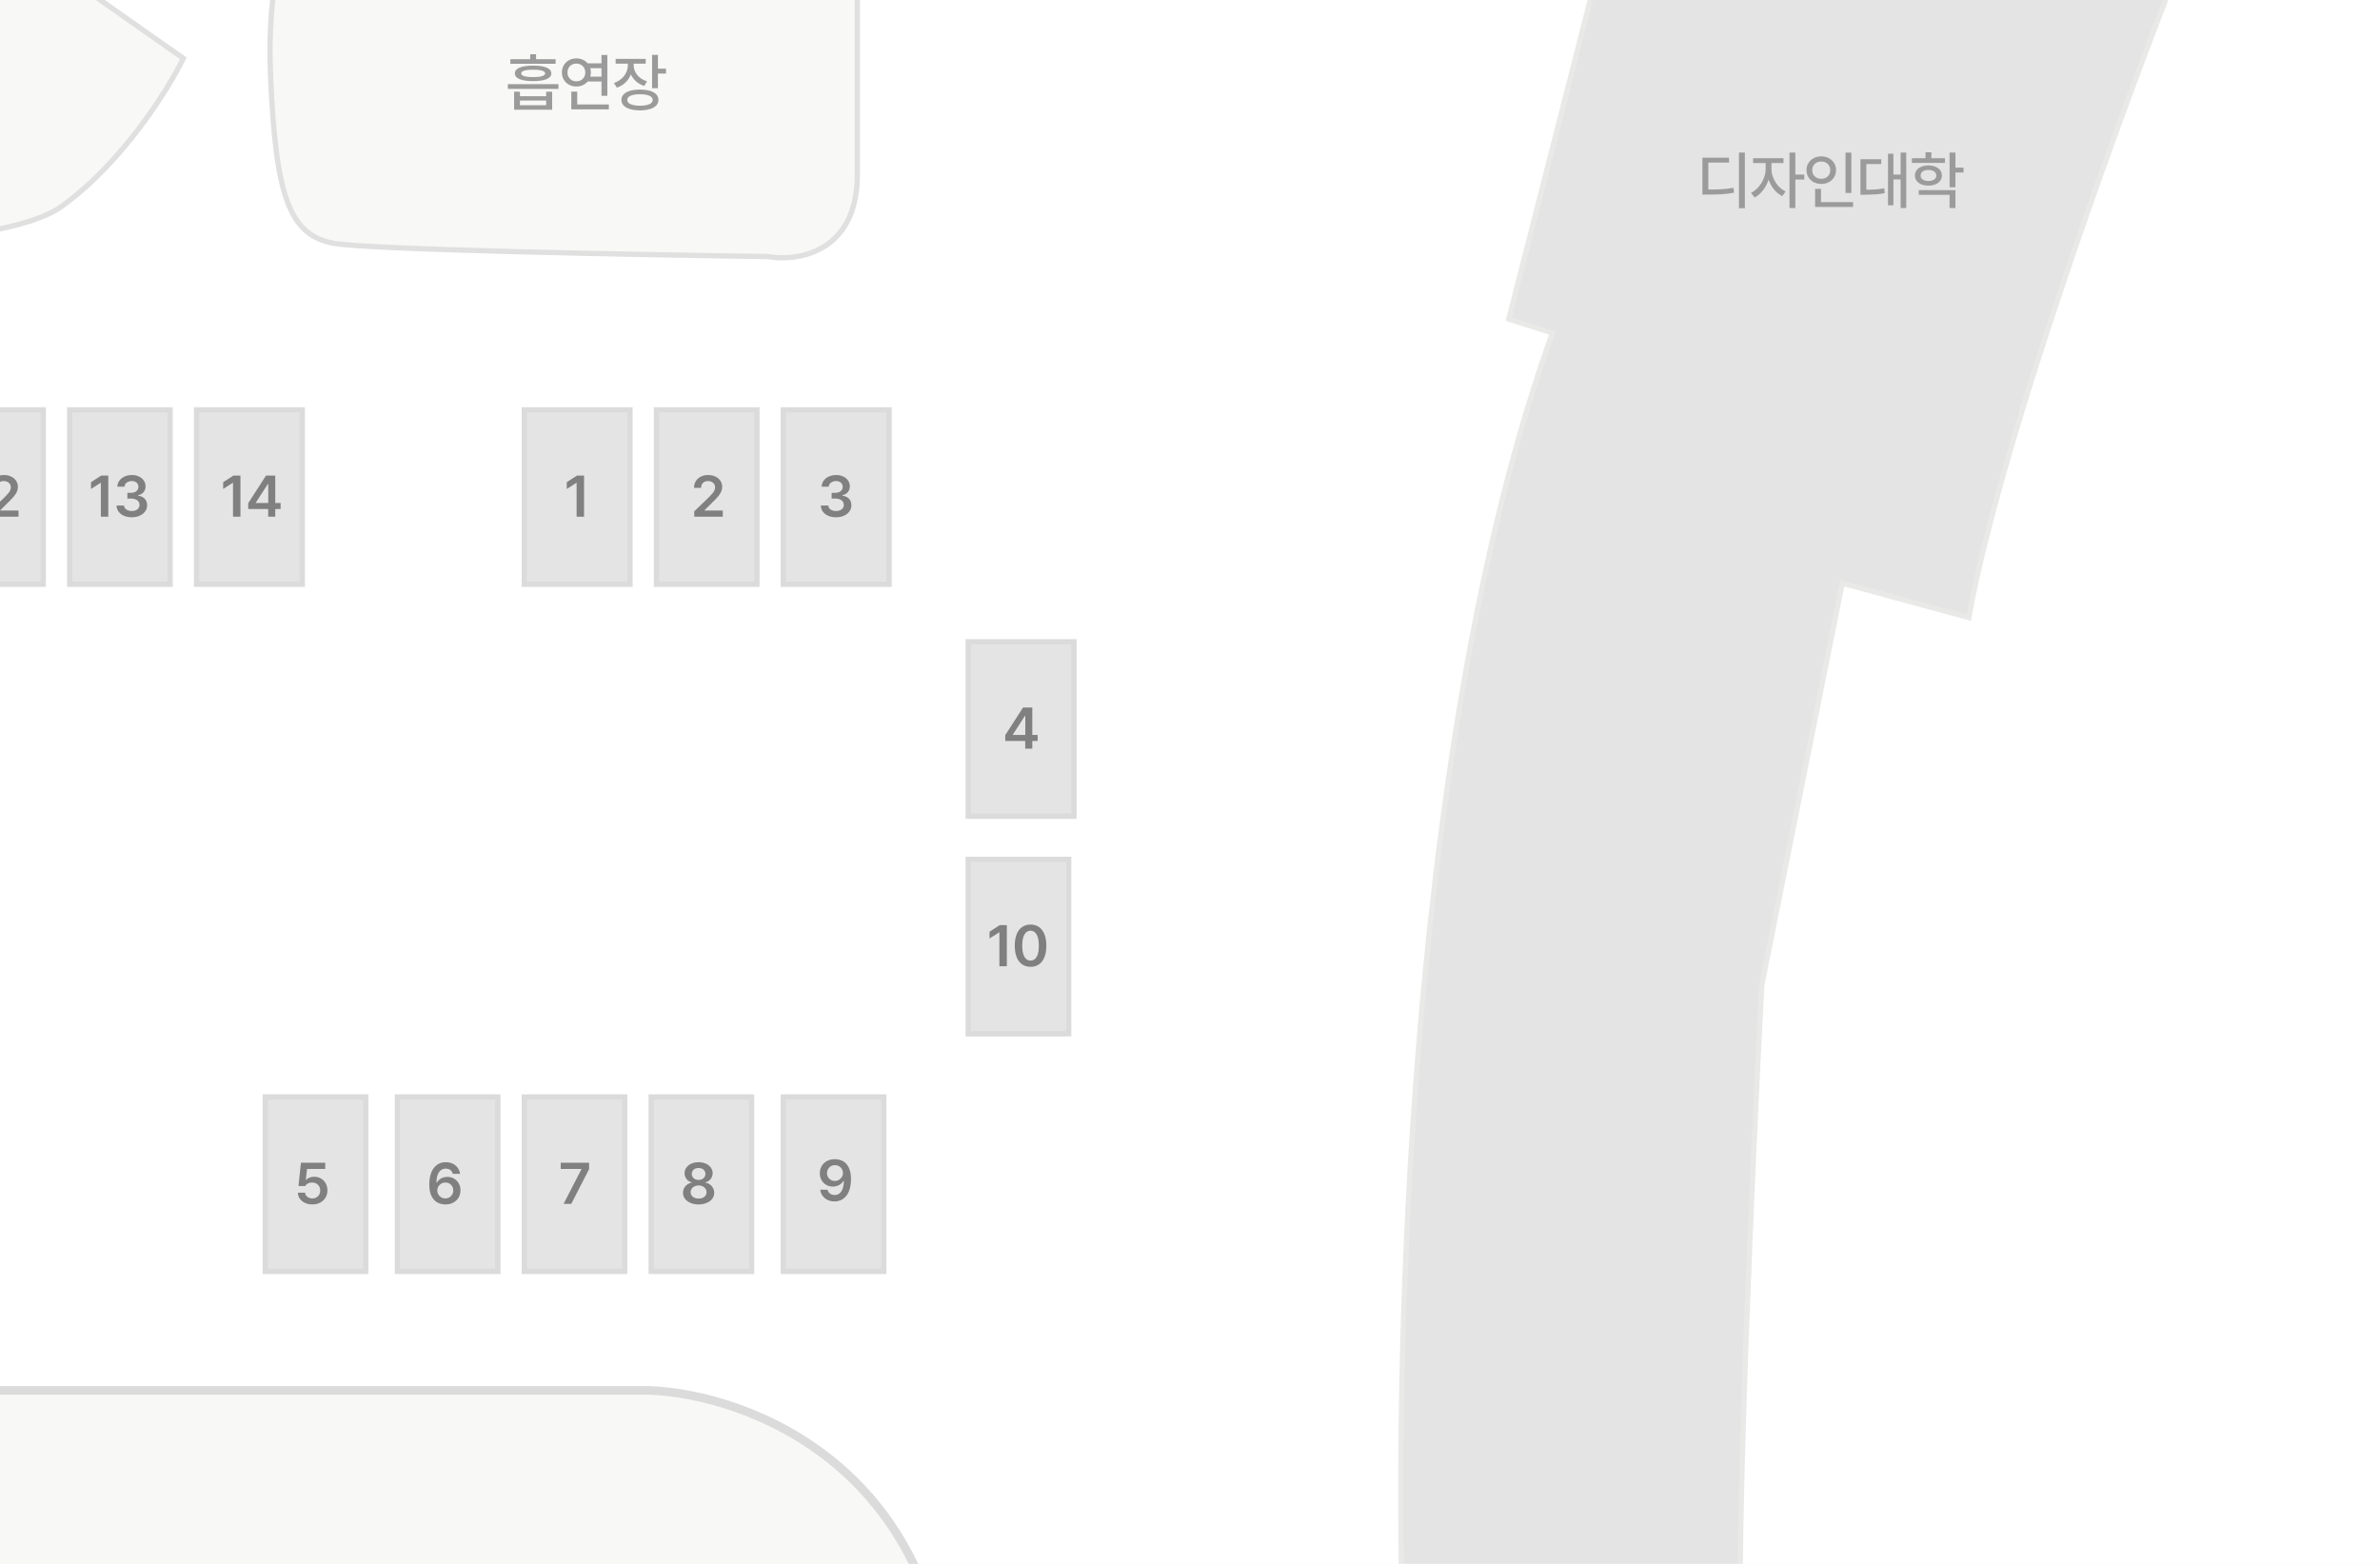
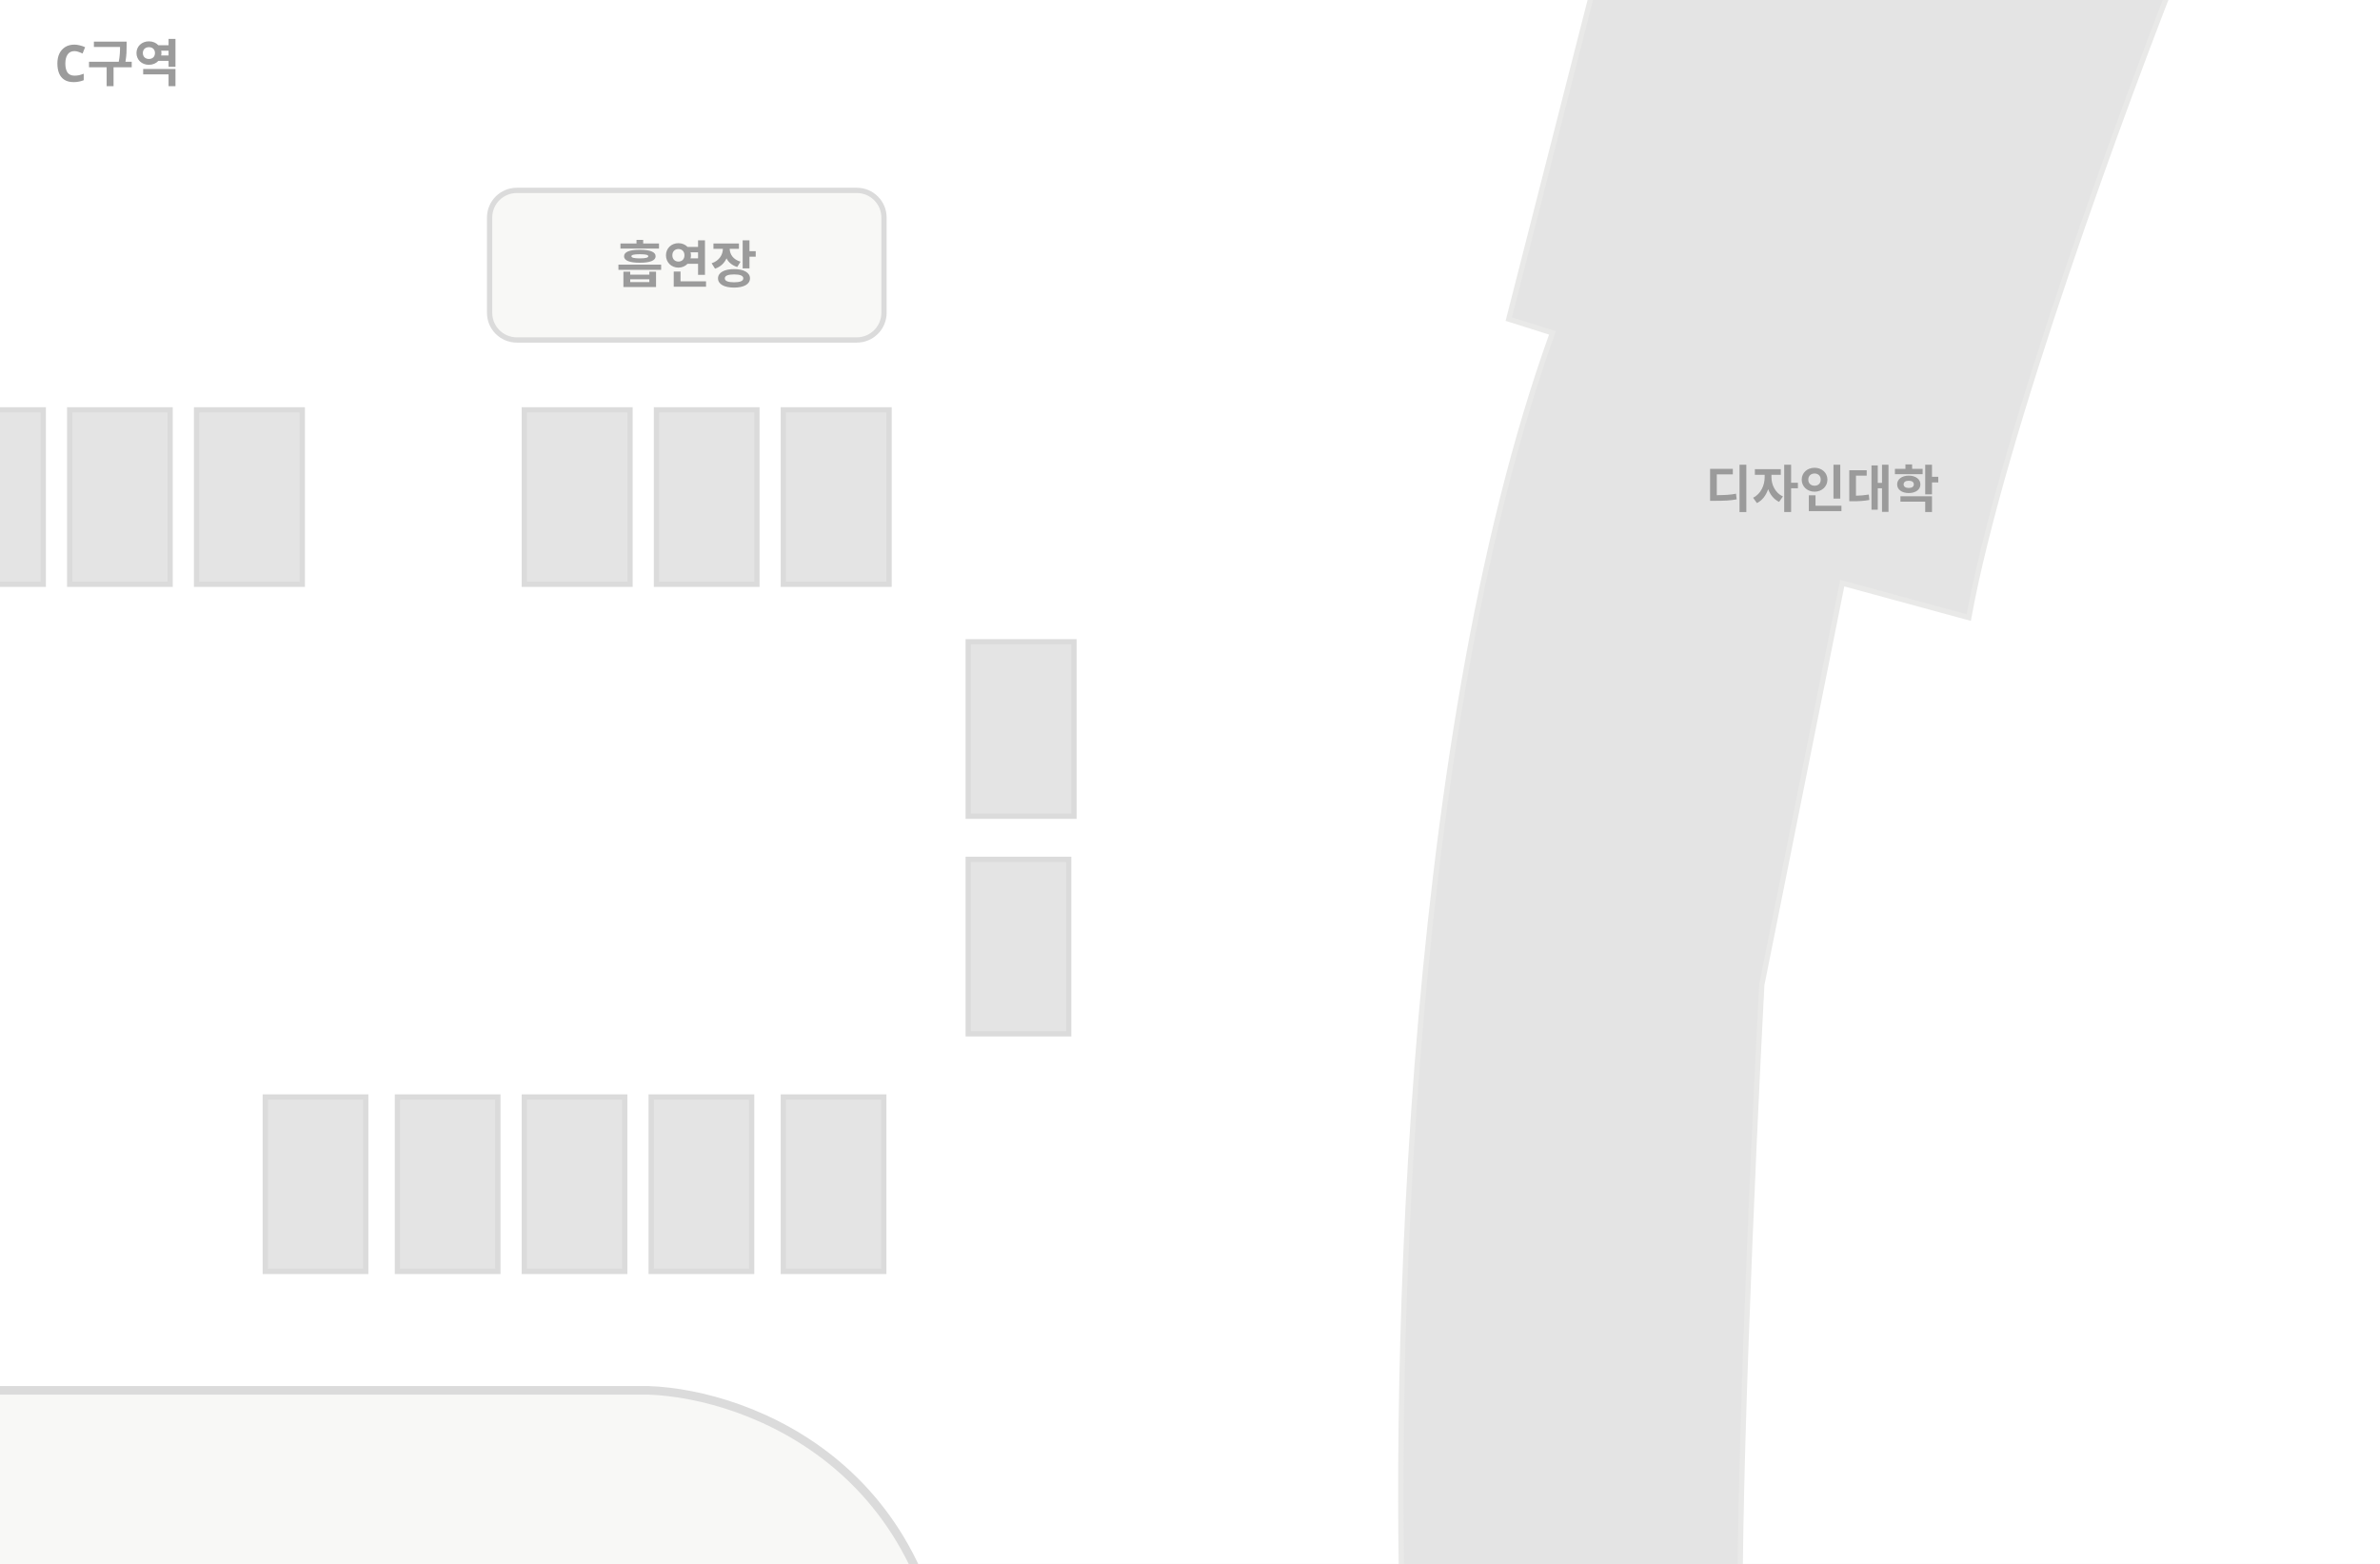
<svg xmlns="http://www.w3.org/2000/svg" width="350" height="230" viewBox="0 0 350 230" fill="none">
+   <defs>
+     <style>
+       .booth-fill { fill: #E4E4E4; stroke: #DBDBDB; stroke-width: 0.777; }
+       g.is-active .booth-fill { fill: #0B89FF; stroke: #0B89FF; stroke-width: 1.1; }
+       .booth-label { fill: #808080; font-size: 9px; font-weight: 700; font-family: system-ui, sans-serif; pointer-events: none; }
+       g.is-active .booth-label { fill: #FFFFFF; }
+       .area-label { fill: #9B9B9B; font-size: 7.5px; font-weight: 600; font-family: system-ui, sans-serif; pointer-events: none; }
+       .landmark-fill { fill: #F8F8F6; stroke: #DBDBDB; stroke-width: 0.777; }
+     </style>
+   </defs>
  <rect width="350" height="230" fill="white" />
-   <mask id="mask0_917_5080" style="mask-type:alpha" maskUnits="userSpaceOnUse" x="0" y="0" width="350" height="230">
-     <rect width="350" height="230" fill="#D9D9D9" />
-   </mask>
-   <g mask="url(#mask0_917_5080)">
-     <path d="M-198.483 50.947H-217.141C-207.034 0.416 -210.144 -48.949 -212.865 -74.992C-215.042 -95.826 -215.068 -107.253 -214.808 -110.363C-209.522 -145.812 -176.068 -154.675 -160.002 -154.675C-78.764 -158.95 86.977 -167.579 100.037 -167.89C113.098 -168.201 117.399 -152.731 117.918 -144.957C121.649 -130.342 111.18 -126.947 105.479 -127.077L109.366 -115.805L-1.413 -110.363C14.757 -89.529 16.467 -64.626 15.301 -54.779H-4.134V-36.51L-24.346 -39.62L-30.565 -22.128L-19.682 -14.743C-27.456 -0.128 -38.728 10.263 -43.392 13.632C-75.421 43.484 -127.999 35.399 -150.284 27.625L-165.444 38.509L-198.483 41.618V50.947Z" fill="#F8F8F6" stroke="#DBDBDB" stroke-width="0.777" />
-     <path d="M9.082 30.346C0.065 36.876 -36.913 36.695 -54.275 35.788C-43.521 24.904 -20.381 1.116 -13.851 -6.969C-7.321 -15.054 1.309 -10.338 4.807 -6.969L26.963 8.579C24.76 13.114 18.1 23.816 9.082 30.346Z" fill="#F8F8F6" stroke="#E0E0E0" stroke-width="0.777" />
-     <path d="M43.675 -12.411L88.375 -72.271L94.983 -81.988C100.27 -88.207 109.106 -87.948 112.864 -87.041C123.436 -87.041 126.079 -80.822 126.079 -77.712V25.681C126.079 37.187 117.269 38.508 112.864 37.731C93.817 37.472 54.403 36.72 49.117 35.788C42.509 34.621 40.565 28.791 39.788 11.3C39.166 -2.694 42.12 -10.338 43.675 -12.411Z" fill="#F8F8F6" stroke="#E0E0E0" stroke-width="0.777" />
-     <rect x="39.014" y="161.337" width="14.771" height="25.654" fill="#E4E4E4" stroke="#DBDBDB" stroke-width="0.777" />
-     <rect x="58.447" y="161.337" width="14.771" height="25.654" fill="#E4E4E4" stroke="#DBDBDB" stroke-width="0.777" />
-     <rect x="77.103" y="161.337" width="14.771" height="25.654" fill="#E4E4E4" stroke="#DBDBDB" stroke-width="0.777" />
-     <rect x="95.762" y="161.337" width="14.771" height="25.654" fill="#E4E4E4" stroke="#DBDBDB" stroke-width="0.777" />
-     <rect x="115.197" y="161.337" width="14.771" height="25.654" fill="#E4E4E4" stroke="#DBDBDB" stroke-width="0.777" />
-     <rect x="142.389" y="126.389" width="14.771" height="25.654" fill="#E4E4E4" stroke="#DBDBDB" stroke-width="0.777" />
-     <rect x="-9.186" y="60.276" width="15.548" height="25.654" fill="#E4E4E4" stroke="#DBDBDB" stroke-width="0.777" />
-     <rect x="10.248" y="60.276" width="14.771" height="25.654" fill="#E4E4E4" stroke="#DBDBDB" stroke-width="0.777" />
-     <rect x="28.906" y="60.276" width="15.548" height="25.654" fill="#E4E4E4" stroke="#DBDBDB" stroke-width="0.777" />
-     <rect x="77.103" y="60.276" width="15.548" height="25.654" fill="#E4E4E4" stroke="#DBDBDB" stroke-width="0.777" />
-     <rect x="96.541" y="60.276" width="14.771" height="25.654" fill="#E4E4E4" stroke="#DBDBDB" stroke-width="0.777" />
-     <rect x="115.197" y="60.276" width="15.548" height="25.654" fill="#E4E4E4" stroke="#DBDBDB" stroke-width="0.777" />
-     <rect x="142.389" y="94.389" width="15.548" height="25.654" fill="#E4E4E4" stroke="#DBDBDB" stroke-width="0.777" />
-     <path d="M333.493 -77.336L292.23 -103C283.571 -94.355 259.76 -41.767 248.937 -16.554L239.128 -20.606L221.879 46.93L228.305 48.956C206.117 110.278 204.629 208.228 206.659 249.538L231.011 247.174V254.603H250.29V245.148H256.039C255.228 226.778 257.731 170.633 259.083 144.857L270.921 85.763L289.524 90.828C294.394 64.084 312.523 14.85 320.979 -6.424L303.053 -14.19C309.547 -33.641 326.052 -64.392 333.493 -77.336Z" fill="#E4E4E4" stroke="#E9E9E8" stroke-width="0.777" />
-     <path d="M256.598 30.621H255.728V22.436H256.598V30.621ZM251.032 27.875C251.934 27.878 252.666 27.863 253.227 27.829C253.789 27.796 254.354 27.727 254.922 27.624L255.004 28.344C254.418 28.45 253.832 28.523 253.246 28.563C252.663 28.599 251.925 28.617 251.032 28.617H250.353V27.875H251.032ZM254.266 23.912H251.223V28.157H250.353V23.197H254.266V23.912ZM260.337 24.846C260.337 25.426 260.238 25.995 260.041 26.554C259.843 27.113 259.567 27.612 259.212 28.052C258.86 28.493 258.465 28.822 258.027 29.041L257.508 28.362C257.912 28.165 258.276 27.878 258.601 27.501C258.929 27.122 259.186 26.7 259.371 26.235C259.556 25.767 259.651 25.304 259.654 24.846V23.634H260.337V24.846ZM260.51 24.846C260.507 25.277 260.593 25.711 260.77 26.148C260.946 26.583 261.192 26.979 261.508 27.337C261.826 27.692 262.188 27.966 262.592 28.157L262.104 28.836C261.658 28.626 261.262 28.314 260.915 27.898C260.572 27.478 260.303 27.003 260.109 26.472C259.918 25.94 259.822 25.398 259.822 24.846V23.634H260.51V24.846ZM262.282 23.976H257.813V23.265H262.282V23.976ZM264.022 30.599H263.161V22.436H264.022V30.599ZM265.338 26.408H263.826V25.679H265.338V26.408ZM272.261 28.38H271.4V22.445H272.261V28.38ZM272.507 30.439H266.927V29.724H272.507V30.439ZM267.793 29.984H266.927V27.779H267.793V29.984ZM267.834 22.996C268.241 22.996 268.609 23.083 268.94 23.256C269.271 23.429 269.531 23.669 269.719 23.976C269.911 24.282 270.006 24.63 270.006 25.019C270.006 25.41 269.911 25.761 269.719 26.071C269.531 26.378 269.271 26.617 268.94 26.791C268.609 26.964 268.241 27.05 267.834 27.05C267.427 27.05 267.058 26.964 266.727 26.791C266.399 26.617 266.139 26.378 265.948 26.071C265.757 25.761 265.661 25.41 265.661 25.019C265.661 24.63 265.757 24.282 265.948 23.976C266.139 23.669 266.399 23.429 266.727 23.256C267.058 23.083 267.427 22.996 267.834 22.996ZM267.834 23.752C267.582 23.752 267.354 23.805 267.15 23.912C266.95 24.018 266.792 24.167 266.677 24.358C266.561 24.549 266.505 24.77 266.508 25.019C266.505 25.271 266.561 25.494 266.677 25.688C266.792 25.88 266.95 26.028 267.15 26.135C267.354 26.241 267.582 26.294 267.834 26.294C268.083 26.294 268.307 26.241 268.508 26.135C268.708 26.028 268.866 25.88 268.981 25.688C269.097 25.494 269.155 25.271 269.155 25.019C269.155 24.77 269.097 24.549 268.981 24.358C268.866 24.167 268.708 24.018 268.508 23.912C268.307 23.805 268.083 23.752 267.834 23.752ZM280.327 30.599H279.507V22.436H280.327V30.599ZM279.717 26.385H278.191V25.679H279.717V26.385ZM278.441 30.189H277.649V22.605H278.441V30.189ZM274.141 27.907C274.782 27.907 275.321 27.893 275.759 27.866C276.196 27.835 276.641 27.776 277.093 27.688L277.161 28.403C276.706 28.497 276.255 28.559 275.809 28.59C275.365 28.617 274.81 28.634 274.141 28.64H273.599V27.907H274.141ZM276.656 24.126H274.46V28.253H273.599V23.42H276.656V24.126ZM286.02 23.962H281.16V23.27H286.02V23.962ZM283.592 24.331C283.981 24.331 284.324 24.393 284.622 24.518C284.922 24.639 285.155 24.812 285.319 25.037C285.486 25.262 285.571 25.521 285.574 25.816C285.571 26.107 285.486 26.366 285.319 26.59C285.155 26.815 284.922 26.989 284.622 27.114C284.324 27.235 283.981 27.296 283.592 27.296C283.204 27.296 282.857 27.235 282.554 27.114C282.253 26.989 282.019 26.815 281.852 26.59C281.688 26.366 281.606 26.107 281.606 25.816C281.606 25.521 281.688 25.262 281.852 25.037C282.019 24.812 282.253 24.639 282.554 24.518C282.854 24.393 283.201 24.331 283.592 24.331ZM283.592 24.991C283.362 24.991 283.158 25.025 282.982 25.092C282.809 25.158 282.675 25.254 282.581 25.379C282.487 25.503 282.44 25.649 282.44 25.816C282.44 25.98 282.487 26.123 282.581 26.244C282.675 26.366 282.809 26.458 282.982 26.522C283.158 26.586 283.362 26.617 283.592 26.617C283.82 26.617 284.022 26.586 284.198 26.522C284.377 26.458 284.514 26.366 284.608 26.244C284.705 26.123 284.755 25.98 284.758 25.816C284.755 25.649 284.705 25.503 284.608 25.379C284.514 25.254 284.377 25.158 284.198 25.092C284.022 25.025 283.82 24.991 283.592 24.991ZM287.564 27.547H286.703V22.436H287.564V27.547ZM288.753 25.369H287.323V24.654H288.753V25.369ZM287.564 30.599H286.703V28.658H282.171V27.961H287.564V30.599ZM284.025 23.652H283.164V22.4H284.025V23.652Z" fill="#9B9B9B" />
-     <path d="M76.46 14.148H80.318V13.483H81.197V16.139H75.604V13.483H76.46V14.148ZM80.318 15.478V14.781H76.46V15.478H80.318ZM81.707 9.379H75.057V8.71H81.707V9.379ZM78.405 9.648C79.267 9.651 79.928 9.75 80.386 9.944C80.848 10.135 81.079 10.418 81.079 10.791C81.079 11.162 80.848 11.444 80.386 11.638C79.928 11.83 79.267 11.927 78.405 11.93C77.533 11.927 76.867 11.83 76.405 11.638C75.947 11.444 75.717 11.162 75.717 10.791C75.717 10.418 75.947 10.135 76.405 9.944C76.867 9.75 77.533 9.651 78.405 9.648ZM78.405 10.249C78.016 10.249 77.693 10.27 77.435 10.313C77.177 10.352 76.981 10.413 76.847 10.495C76.716 10.574 76.653 10.673 76.656 10.791C76.653 10.91 76.716 11.01 76.847 11.092C76.981 11.174 77.175 11.236 77.43 11.279C77.688 11.318 78.013 11.338 78.405 11.338C78.791 11.338 79.112 11.318 79.371 11.279C79.632 11.236 79.829 11.174 79.963 11.092C80.096 11.01 80.163 10.91 80.163 10.791C80.163 10.673 80.096 10.574 79.963 10.495C79.829 10.413 79.632 10.352 79.371 10.313C79.109 10.27 78.788 10.249 78.405 10.249ZM78.833 9.17H77.972V7.976H78.833V9.17ZM82.126 13.073H74.683V12.376H82.126V13.073ZM88.753 10.021H86.293V9.315H88.753V10.021ZM88.753 11.985H86.293V11.279H88.753V11.985ZM89.318 14.098H88.453V8.085H89.318V14.098ZM89.537 16.08H84.016V15.364H89.537V16.08ZM84.886 15.688H84.016V13.474H84.886V15.688ZM84.772 8.587C85.167 8.587 85.525 8.676 85.847 8.855C86.172 9.031 86.427 9.277 86.612 9.593C86.8 9.909 86.896 10.264 86.899 10.659C86.896 11.054 86.8 11.408 86.612 11.72C86.427 12.033 86.172 12.279 85.847 12.458C85.525 12.634 85.167 12.723 84.772 12.723C84.365 12.723 83.999 12.634 83.674 12.458C83.352 12.279 83.097 12.033 82.909 11.72C82.724 11.408 82.631 11.054 82.631 10.659C82.631 10.264 82.724 9.909 82.909 9.593C83.097 9.277 83.352 9.031 83.674 8.855C83.999 8.676 84.365 8.587 84.772 8.587ZM84.772 9.356C84.517 9.356 84.289 9.411 84.089 9.52C83.891 9.63 83.737 9.785 83.624 9.985C83.512 10.182 83.456 10.407 83.456 10.659C83.456 10.911 83.512 11.136 83.624 11.333C83.737 11.528 83.891 11.679 84.089 11.789C84.289 11.898 84.517 11.953 84.772 11.953C85.018 11.953 85.24 11.898 85.437 11.789C85.634 11.679 85.789 11.528 85.902 11.333C86.014 11.136 86.07 10.911 86.07 10.659C86.07 10.407 86.014 10.182 85.902 9.985C85.789 9.788 85.634 9.634 85.437 9.525C85.24 9.413 85.018 9.356 84.772 9.356ZM93.029 9.593C93.029 10.097 92.937 10.569 92.752 11.01C92.569 11.45 92.304 11.833 91.954 12.158C91.608 12.483 91.197 12.727 90.72 12.891L90.283 12.203C90.699 12.064 91.06 11.86 91.367 11.593C91.677 11.326 91.913 11.021 92.077 10.677C92.244 10.334 92.329 9.973 92.332 9.593V8.969H93.029V9.593ZM93.189 9.589C93.189 9.935 93.268 10.264 93.426 10.577C93.584 10.89 93.81 11.168 94.104 11.411C94.399 11.651 94.748 11.834 95.152 11.962L94.742 12.64C94.275 12.489 93.872 12.262 93.535 11.962C93.198 11.658 92.938 11.304 92.756 10.9C92.577 10.494 92.487 10.056 92.487 9.589V8.969H93.189V9.589ZM94.956 9.365H90.533V8.664H94.956V9.365ZM96.755 12.978H95.894V8.076H96.755V12.978ZM97.944 10.814H96.514V10.099H97.944V10.814ZM94.118 13.178C94.677 13.178 95.16 13.237 95.567 13.356C95.977 13.474 96.289 13.647 96.505 13.875C96.721 14.103 96.828 14.376 96.828 14.695C96.828 15.014 96.721 15.287 96.505 15.515C96.289 15.746 95.977 15.922 95.567 16.043C95.16 16.168 94.677 16.23 94.118 16.23C93.556 16.23 93.069 16.168 92.656 16.043C92.246 15.922 91.93 15.746 91.708 15.515C91.49 15.287 91.38 15.014 91.38 14.695C91.38 14.376 91.49 14.103 91.708 13.875C91.93 13.647 92.246 13.474 92.656 13.356C93.069 13.237 93.556 13.178 94.118 13.178ZM94.118 13.861C93.729 13.861 93.394 13.893 93.111 13.957C92.832 14.021 92.618 14.116 92.469 14.244C92.32 14.371 92.248 14.522 92.251 14.695C92.248 14.874 92.32 15.027 92.469 15.155C92.618 15.283 92.832 15.38 93.111 15.447C93.391 15.513 93.726 15.547 94.118 15.547C94.51 15.547 94.845 15.513 95.125 15.447C95.404 15.38 95.617 15.283 95.762 15.155C95.911 15.027 95.986 14.874 95.986 14.695C95.986 14.519 95.911 14.368 95.762 14.244C95.617 14.116 95.404 14.021 95.125 13.957C94.845 13.893 94.51 13.861 94.118 13.861Z" fill="#9B9B9B" />
-     <path d="M95.48 204.483H-217.918V255.791H139.685C139.685 216.113 110.215 205.053 95.48 204.483Z" fill="#F8F8F6" stroke="#DBDBDB" stroke-width="1.259" />
-     <path d="M85.89 75.993H84.796V71.008H84.763L83.347 71.914V70.916L84.846 69.947H85.89V75.993Z" fill="#808080" />
-     <path d="M102.093 75.204L104.227 73.15C104.458 72.916 104.637 72.724 104.765 72.573C104.893 72.423 104.991 72.276 105.057 72.131C105.127 71.983 105.162 71.827 105.162 71.663C105.162 71.482 105.116 71.322 105.024 71.183C104.932 71.044 104.807 70.937 104.648 70.862C104.492 70.784 104.316 70.745 104.118 70.745C103.915 70.745 103.737 70.786 103.583 70.87C103.43 70.951 103.311 71.067 103.224 71.221C103.141 71.371 103.099 71.548 103.099 71.751H102.068C102.065 71.375 102.151 71.045 102.327 70.761C102.502 70.475 102.747 70.253 103.062 70.097C103.376 69.942 103.734 69.864 104.135 69.864C104.538 69.864 104.896 69.939 105.208 70.089C105.522 70.239 105.766 70.447 105.938 70.711C106.114 70.976 106.202 71.276 106.202 71.613C106.199 71.847 106.153 72.072 106.064 72.29C105.977 72.507 105.824 72.747 105.604 73.012C105.387 73.276 105.081 73.595 104.686 73.968L103.609 75.037V75.083H106.293V75.993H102.097L102.093 75.204Z" fill="#808080" />
-     <path d="M122.947 76.077C122.521 76.077 122.14 76.004 121.803 75.859C121.469 75.715 121.205 75.512 121.01 75.25C120.818 74.986 120.718 74.686 120.709 74.352H121.807C121.816 74.514 121.871 74.656 121.974 74.778C122.077 74.898 122.212 74.991 122.379 75.058C122.547 75.125 122.734 75.158 122.943 75.158C123.166 75.158 123.365 75.121 123.54 75.045C123.716 74.97 123.852 74.864 123.949 74.728C124.047 74.592 124.094 74.436 124.091 74.26C124.091 74.077 124.043 73.914 123.945 73.772C123.848 73.63 123.703 73.52 123.511 73.442C123.322 73.361 123.098 73.321 122.839 73.321H122.3V72.482H122.839C123.05 72.482 123.24 72.445 123.407 72.373C123.574 72.298 123.702 72.194 123.791 72.06C123.883 71.926 123.929 71.773 123.929 71.601C123.929 71.433 123.888 71.286 123.808 71.158C123.73 71.027 123.617 70.925 123.469 70.853C123.325 70.781 123.155 70.745 122.96 70.745C122.768 70.747 122.591 70.782 122.43 70.849C122.268 70.916 122.137 71.012 122.037 71.137C121.937 71.262 121.884 71.409 121.878 71.576H120.83C120.839 71.242 120.938 70.945 121.127 70.686C121.319 70.424 121.575 70.223 121.895 70.081C122.215 69.936 122.572 69.864 122.964 69.864C123.365 69.864 123.717 69.939 124.02 70.089C124.327 70.237 124.563 70.438 124.73 70.695C124.897 70.948 124.979 71.229 124.977 71.538C124.979 71.761 124.935 71.962 124.843 72.143C124.754 72.324 124.625 72.475 124.455 72.594C124.285 72.714 124.09 72.797 123.87 72.845V72.891C124.151 72.93 124.392 73.013 124.592 73.141C124.796 73.267 124.949 73.431 125.052 73.634C125.155 73.834 125.206 74.061 125.206 74.315C125.206 74.649 125.109 74.949 124.914 75.216C124.722 75.484 124.453 75.694 124.108 75.847C123.766 76 123.379 76.077 122.947 76.077Z" fill="#808080" />
-     <path d="M147.832 108.115L150.446 104.06H151.164V105.296H150.717L148.947 108.039V108.089H152.596V108.979H147.832V108.115ZM150.767 108.72L150.78 108.327V104.06H151.807V110.106H150.767V108.72Z" fill="#808080" />
-     <path d="M45.934 177.138C45.536 177.138 45.177 177.064 44.857 176.917C44.537 176.767 44.284 176.562 44.097 176.303C43.913 176.041 43.816 175.745 43.805 175.414H44.861C44.872 175.575 44.927 175.72 45.024 175.848C45.124 175.976 45.254 176.078 45.412 176.153C45.571 176.225 45.745 176.26 45.934 176.257C46.157 176.257 46.356 176.207 46.532 176.107C46.707 176.007 46.845 175.869 46.945 175.693C47.045 175.518 47.095 175.319 47.095 175.096C47.095 174.871 47.044 174.669 46.941 174.491C46.84 174.31 46.7 174.169 46.519 174.069C46.338 173.966 46.132 173.915 45.901 173.915C45.662 173.912 45.458 173.954 45.291 174.04C45.124 174.124 44.993 174.254 44.899 174.432H43.893L44.256 171.009H47.826V171.919H45.154L44.97 173.526H45.02C45.142 173.39 45.308 173.28 45.517 173.197C45.726 173.11 45.953 173.066 46.197 173.063C46.565 173.063 46.898 173.149 47.195 173.322C47.496 173.492 47.73 173.73 47.897 174.036C48.067 174.342 48.151 174.686 48.151 175.067C48.151 175.465 48.057 175.822 47.868 176.136C47.678 176.451 47.415 176.697 47.078 176.875C46.744 177.051 46.363 177.138 45.934 177.138Z" fill="#808080" />
-     <path d="M65.491 177.138C65.062 177.135 64.671 177.039 64.318 176.85C63.964 176.658 63.677 176.345 63.458 175.911C63.238 175.474 63.129 174.904 63.132 174.203C63.132 173.518 63.231 172.929 63.428 172.437C63.629 171.944 63.91 171.57 64.272 171.313C64.634 171.055 65.061 170.925 65.554 170.925C65.932 170.925 66.273 170.999 66.577 171.146C66.883 171.291 67.128 171.494 67.311 171.756C67.498 172.018 67.614 172.311 67.658 172.637H66.585C66.546 172.478 66.481 172.342 66.389 172.228C66.297 172.111 66.18 172.022 66.038 171.961C65.896 171.899 65.735 171.869 65.554 171.869C65.261 171.869 65.014 171.951 64.81 172.115C64.607 172.277 64.453 172.512 64.347 172.821C64.241 173.127 64.188 173.493 64.188 173.919H64.247C64.347 173.744 64.476 173.593 64.635 173.468C64.794 173.34 64.972 173.244 65.169 173.18C65.367 173.116 65.576 173.084 65.796 173.084C66.155 173.084 66.481 173.169 66.773 173.339C67.065 173.508 67.295 173.744 67.462 174.044C67.632 174.342 67.716 174.679 67.716 175.055C67.716 175.453 67.623 175.81 67.437 176.128C67.253 176.442 66.991 176.69 66.652 176.871C66.315 177.052 65.928 177.141 65.491 177.138ZM65.487 176.257C65.707 176.257 65.906 176.206 66.084 176.103C66.265 175.997 66.407 175.855 66.51 175.677C66.613 175.496 66.664 175.297 66.664 175.08C66.664 174.865 66.614 174.669 66.514 174.491C66.414 174.313 66.275 174.172 66.096 174.069C65.918 173.966 65.718 173.915 65.495 173.915C65.275 173.915 65.075 173.968 64.894 174.073C64.716 174.176 64.572 174.318 64.464 174.499C64.358 174.68 64.304 174.875 64.301 175.084C64.301 175.295 64.354 175.49 64.46 175.668C64.565 175.847 64.707 175.99 64.886 176.099C65.064 176.204 65.264 176.257 65.487 176.257Z" fill="#808080" />
-     <path d="M85.505 171.956V171.919H82.461V171.009H86.632V171.94L84.01 177.055H82.883L85.505 171.956Z" fill="#808080" />
-     <path d="M102.736 177.138C102.294 177.138 101.899 177.064 101.551 176.917C101.203 176.769 100.93 176.568 100.732 176.311C100.537 176.053 100.44 175.76 100.44 175.435C100.44 175.184 100.497 174.95 100.611 174.733C100.725 174.516 100.881 174.336 101.079 174.194C101.276 174.053 101.495 173.963 101.734 173.927V173.89C101.526 173.845 101.34 173.759 101.179 173.631C101.02 173.503 100.895 173.344 100.803 173.155C100.714 172.966 100.67 172.762 100.67 172.545C100.67 172.239 100.759 171.963 100.937 171.718C101.115 171.471 101.36 171.277 101.672 171.138C101.986 170.996 102.341 170.925 102.736 170.925C103.126 170.925 103.478 170.996 103.793 171.138C104.107 171.277 104.354 171.471 104.532 171.718C104.713 171.963 104.803 172.239 104.803 172.545C104.803 172.762 104.757 172.966 104.665 173.155C104.574 173.344 104.447 173.503 104.286 173.631C104.124 173.759 103.94 173.845 103.734 173.89V173.927C103.971 173.963 104.188 174.053 104.386 174.194C104.586 174.336 104.743 174.516 104.858 174.733C104.974 174.95 105.033 175.184 105.033 175.435C105.033 175.76 104.934 176.053 104.736 176.311C104.542 176.568 104.269 176.769 103.918 176.917C103.567 177.064 103.173 177.138 102.736 177.138ZM102.736 176.278C102.97 176.278 103.175 176.239 103.35 176.161C103.528 176.08 103.666 175.97 103.764 175.831C103.861 175.689 103.91 175.525 103.91 175.339C103.91 175.152 103.86 174.984 103.759 174.833C103.659 174.68 103.519 174.561 103.338 174.474C103.16 174.388 102.959 174.345 102.736 174.345C102.511 174.345 102.309 174.388 102.131 174.474C101.956 174.558 101.816 174.676 101.713 174.829C101.613 174.979 101.563 175.149 101.563 175.339C101.563 175.522 101.61 175.685 101.705 175.827C101.803 175.966 101.939 176.076 102.114 176.157C102.292 176.238 102.5 176.278 102.736 176.278ZM102.736 173.539C102.928 173.539 103.101 173.501 103.254 173.426C103.407 173.348 103.527 173.242 103.613 173.109C103.7 172.975 103.743 172.822 103.743 172.65C103.743 172.48 103.7 172.328 103.613 172.194C103.53 172.061 103.411 171.958 103.258 171.885C103.105 171.813 102.931 171.777 102.736 171.777C102.536 171.777 102.361 171.813 102.21 171.885C102.06 171.958 101.942 172.061 101.855 172.194C101.772 172.328 101.73 172.48 101.73 172.65C101.73 172.822 101.773 172.975 101.86 173.109C101.946 173.242 102.064 173.348 102.214 173.426C102.368 173.501 102.542 173.539 102.736 173.539Z" fill="#808080" />
-     <path d="M122.79 170.481C123.216 170.484 123.606 170.58 123.959 170.769C124.313 170.958 124.598 171.27 124.815 171.704C125.035 172.139 125.145 172.705 125.145 173.404C125.145 174.089 125.048 174.679 124.853 175.174C124.658 175.667 124.377 176.044 124.009 176.306C123.645 176.565 123.216 176.694 122.723 176.694C122.339 176.694 121.995 176.62 121.692 176.473C121.391 176.322 121.148 176.118 120.961 175.859C120.778 175.6 120.663 175.304 120.619 174.97H121.688C121.727 175.128 121.794 175.266 121.888 175.383C121.983 175.5 122.1 175.59 122.239 175.654C122.381 175.718 122.542 175.75 122.723 175.75C123.013 175.75 123.259 175.668 123.462 175.504C123.668 175.34 123.824 175.103 123.93 174.794C124.036 174.485 124.09 174.115 124.093 173.684H124.03C123.93 173.856 123.801 174.005 123.642 174.13C123.486 174.253 123.308 174.347 123.107 174.414C122.91 174.481 122.701 174.515 122.481 174.515C122.122 174.515 121.796 174.431 121.504 174.264C121.215 174.094 120.985 173.86 120.815 173.563C120.645 173.265 120.56 172.929 120.56 172.556C120.56 172.161 120.652 171.806 120.836 171.491C121.022 171.174 121.284 170.926 121.621 170.748C121.961 170.567 122.35 170.478 122.79 170.481ZM122.79 171.358C122.57 171.358 122.37 171.411 122.189 171.517C122.011 171.62 121.87 171.761 121.767 171.942C121.664 172.121 121.614 172.315 121.617 172.527C121.617 172.741 121.667 172.938 121.767 173.116C121.867 173.291 122.005 173.43 122.18 173.533C122.356 173.636 122.555 173.688 122.778 173.688C122.995 173.688 123.194 173.633 123.375 173.525C123.558 173.416 123.703 173.273 123.809 173.095C123.915 172.917 123.968 172.725 123.968 172.519C123.968 172.313 123.916 172.121 123.813 171.942C123.71 171.764 123.57 171.622 123.391 171.517C123.213 171.411 123.013 171.358 122.79 171.358Z" fill="#808080" />
-     <path d="M148.066 142.106H146.972V137.12H146.938L145.523 138.027V137.029L147.022 136.06H148.066V142.106ZM151.551 142.189C151.067 142.189 150.651 142.068 150.303 141.826C149.958 141.581 149.692 141.228 149.505 140.766C149.322 140.301 149.23 139.74 149.23 139.083C149.23 138.432 149.322 137.873 149.505 137.409C149.692 136.941 149.958 136.586 150.303 136.344C150.651 136.099 151.067 135.976 151.551 135.976C152.03 135.976 152.445 136.099 152.796 136.344C153.146 136.586 153.414 136.941 153.597 137.409C153.781 137.873 153.873 138.432 153.873 139.083C153.873 139.74 153.781 140.301 153.597 140.766C153.416 141.23 153.151 141.584 152.8 141.826C152.452 142.068 152.036 142.189 151.551 142.189ZM151.551 141.275C151.805 141.275 152.023 141.193 152.207 141.029C152.393 140.862 152.534 140.615 152.629 140.29C152.726 139.961 152.775 139.559 152.775 139.083C152.775 138.61 152.725 138.209 152.624 137.88C152.527 137.549 152.386 137.3 152.203 137.133C152.022 136.963 151.805 136.878 151.551 136.878C151.298 136.878 151.079 136.963 150.896 137.133C150.715 137.3 150.574 137.549 150.474 137.88C150.374 138.209 150.324 138.61 150.324 139.083C150.324 139.559 150.374 139.961 150.474 140.29C150.574 140.615 150.715 140.862 150.896 141.029C151.077 141.193 151.295 141.275 151.551 141.275Z" fill="#808080" />
-     <path d="M-2.731 75.993H-3.825V71.008H-3.859L-5.274 71.914V70.916L-3.775 69.947H-2.731V75.993ZM-1.475 75.204L0.658 73.15C0.889 72.916 1.069 72.724 1.197 72.573C1.325 72.423 1.423 72.276 1.489 72.131C1.559 71.983 1.594 71.827 1.594 71.663C1.594 71.482 1.548 71.322 1.456 71.183C1.364 71.044 1.239 70.937 1.08 70.862C0.924 70.784 0.747 70.745 0.55 70.745C0.347 70.745 0.168 70.786 0.015 70.87C-0.138 70.951 -0.257 71.067 -0.344 71.221C-0.427 71.371 -0.469 71.548 -0.469 71.751H-1.5C-1.503 71.375 -1.417 71.045 -1.241 70.761C-1.066 70.475 -0.821 70.253 -0.507 70.097C-0.192 69.942 0.166 69.864 0.567 69.864C0.97 69.864 1.328 69.939 1.64 70.089C1.954 70.239 2.198 70.447 2.37 70.711C2.546 70.976 2.633 71.276 2.633 71.613C2.631 71.847 2.585 72.072 2.496 72.29C2.409 72.507 2.256 72.747 2.036 73.012C1.819 73.276 1.513 73.595 1.118 73.968L0.04 75.037V75.083H2.725V75.993H-1.471L-1.475 75.204Z" fill="#808080" />
-     <path d="M15.925 75.993H14.831V71.008H14.798L13.382 71.914V70.916L14.881 69.947H15.925V75.993ZM19.377 76.077C18.951 76.077 18.57 76.004 18.233 75.859C17.899 75.715 17.635 75.512 17.44 75.25C17.248 74.986 17.148 74.686 17.139 74.352H18.237C18.246 74.514 18.301 74.656 18.404 74.778C18.507 74.898 18.642 74.991 18.809 75.058C18.976 75.125 19.164 75.158 19.373 75.158C19.596 75.158 19.795 75.121 19.97 75.045C20.146 74.97 20.282 74.864 20.379 74.728C20.477 74.592 20.524 74.436 20.521 74.26C20.521 74.077 20.473 73.914 20.375 73.772C20.278 73.63 20.133 73.52 19.941 73.442C19.752 73.361 19.528 73.321 19.269 73.321H18.73V72.482H19.269C19.48 72.482 19.669 72.445 19.837 72.373C20.004 72.298 20.132 72.194 20.221 72.06C20.313 71.926 20.358 71.773 20.358 71.601C20.358 71.433 20.318 71.286 20.237 71.158C20.16 71.027 20.047 70.925 19.899 70.853C19.755 70.781 19.585 70.745 19.39 70.745C19.198 70.747 19.021 70.782 18.86 70.849C18.698 70.916 18.567 71.012 18.467 71.137C18.367 71.262 18.314 71.409 18.308 71.576H17.26C17.269 71.242 17.367 70.945 17.557 70.686C17.749 70.424 18.005 70.223 18.325 70.081C18.645 69.936 19.002 69.864 19.394 69.864C19.795 69.864 20.147 69.939 20.45 70.089C20.757 70.237 20.993 70.438 21.16 70.695C21.327 70.948 21.409 71.229 21.407 71.538C21.409 71.761 21.365 71.962 21.273 72.143C21.184 72.324 21.054 72.475 20.885 72.594C20.715 72.714 20.52 72.797 20.3 72.845V72.891C20.581 72.93 20.822 73.013 21.022 73.141C21.226 73.267 21.379 73.431 21.482 73.634C21.585 73.834 21.636 74.061 21.636 74.315C21.636 74.649 21.539 74.949 21.344 75.216C21.152 75.484 20.883 75.694 20.538 75.847C20.196 76 19.809 76.077 19.377 76.077Z" fill="#808080" />
-     <path d="M35.361 75.993H34.267V71.008H34.233L32.818 71.914V70.916L34.317 69.947H35.361V75.993ZM36.504 74.001L39.118 69.947H39.836V71.183H39.389L37.619 73.926V73.976H41.268V74.866H36.504V74.001ZM39.439 74.607L39.452 74.214V69.947H40.479V75.993H39.439V74.607Z" fill="#808080" />
+   <text class="area-label" x="8" y="12" font-size="8" font-weight="700">C구역</text>
+   <path d="M-198.483 50.947H-217.141C-207.034 0.416 -210.144 -48.949 -212.865 -74.992C-215.042 -93.826 -215.068 -107.253 -214.808 -110.363C-209.522 -145.812 -176.068 -154.675 -160.002 -154.675C-78.764 -158.95 86.977 -167.579 100.037 -167.89C113.098 -168.201 117.399 -152.731 117.918 -144.957C121.649 -130.342 111.18 -126.947 105.479 -127.077L109.366 -115.805L-1.413 -110.363C14.757 -87.529 16.467 -64.626 15.301 -54.779H-4.134V-36.51L-24.346 -39.62L-30.565 -22.128L-19.682 -14.743C-27.456 -0.128 -38.728 10.263 -43.392 13.632C-75.421 43.484 -127.999 35.399 -150.284 27.625L-165.444 38.509L-198.483 41.618V50.947Z" fill="#F8F8F6" stroke="#DBDBDB" stroke-width="0.777" />
+   <rect class="landmark-fill" x="72" y="28" width="58" height="22" rx="4" />
+   <text class="area-label" x="101" y="39" text-anchor="middle" dominant-baseline="middle">흡연장</text>
+   <path d="M333.493 -77.336L292.23 -103C283.571 -94.355 259.76 -41.767 248.937 -16.554L239.128 -20.606L221.879 46.93L228.305 48.956C206.117 110.278 204.629 208.228 206.659 249.538L231.011 247.174V254.603H250.29V245.148H256.039C255.228 226.778 257.731 170.633 259.083 144.857L270.921 85.763L289.524 90.828C294.394 64.084 312.523 14.85 320.979 -6.424L303.053 -14.19C309.547 -33.641 326.052 -64.392 333.493 -77.336Z" fill="#E4E4E4" stroke="#E9E9E8" stroke-width="0.777" />
+   <text class="area-label" x="268" y="72" text-anchor="middle" dominant-baseline="middle">디자인대학</text>
+   <path d="M95.48 204.483H-217.918V255.791H139.685C139.685 216.113 110.215 205.053 95.48 204.483Z" fill="#F8F8F6" stroke="#DBDBDB" stroke-width="1.259" />
+   <g id="booths" data-zone="C">
+     <g id="booth-12" data-booth-no="12">
+       <rect class="booth-fill" x="-9.186" y="60.276" width="15.548" height="25.654" />
+     </g>
+     <g id="booth-13" data-booth-no="13">
+       <rect class="booth-fill" x="10.248" y="60.276" width="14.771" height="25.654" />
+     </g>
+     <g id="booth-14" data-booth-no="14">
+       <rect class="booth-fill" x="28.906" y="60.276" width="15.548" height="25.654" />
+     </g>
+     <g id="booth-1" data-slot="A-1-15">
+       <rect class="booth-fill" x="77.103" y="60.276" width="15.548" height="25.654" />
+     </g>
+     <g id="booth-2" data-slot="A-1-16">
+       <rect class="booth-fill" x="96.541" y="60.276" width="14.771" height="25.654" />
+     </g>
+     <g id="booth-3" data-slot="A-1-17">
+       <rect class="booth-fill" x="115.197" y="60.276" width="15.548" height="25.654" />
+     </g>
+     <g id="booth-4" data-slot="A-1-18">
+       <rect class="booth-fill" x="142.389" y="94.389" width="15.548" height="25.654" />
+     </g>
+     <g id="booth-10" data-slot="A-2-17">
+       <rect class="booth-fill" x="142.389" y="126.389" width="14.771" height="25.654" />
+     </g>
+     <g id="booth-5" data-slot="A-2-12">
+       <rect class="booth-fill" x="39.014" y="161.337" width="14.771" height="25.654" />
+     </g>
+     <g id="booth-6" data-slot="A-2-13">
+       <rect class="booth-fill" x="58.447" y="161.337" width="14.771" height="25.654" />
+     </g>
+     <g id="booth-7" data-slot="A-2-14">
+       <rect class="booth-fill" x="77.103" y="161.337" width="14.771" height="25.654" />
+     </g>
+     <g id="booth-8" data-slot="A-2-15">
+       <rect class="booth-fill" x="95.762" y="161.337" width="14.771" height="25.654" />
+     </g>
+     <g id="booth-9" data-slot="A-2-16">
+       <rect class="booth-fill" x="115.197" y="161.337" width="14.771" height="25.654" />
+     </g>
  </g>
</svg>
